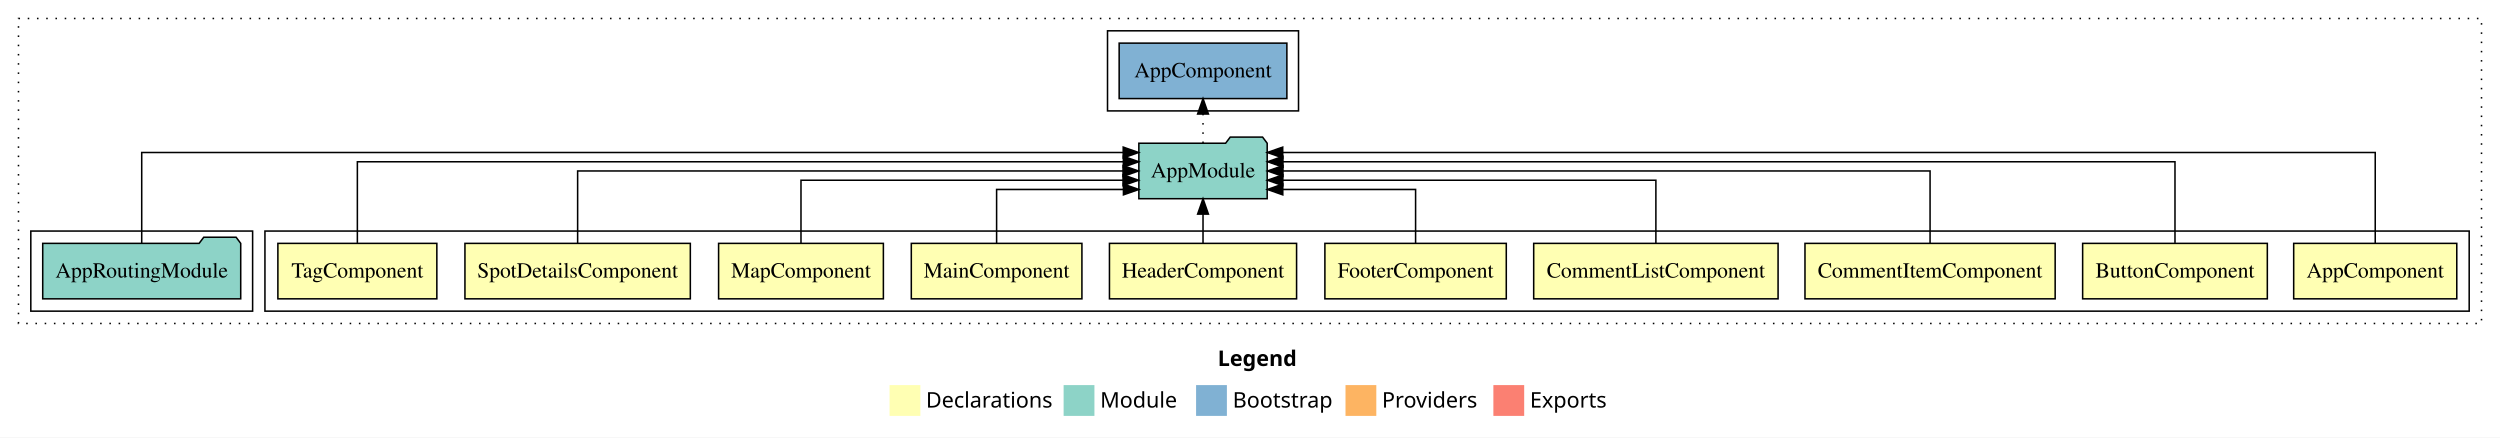
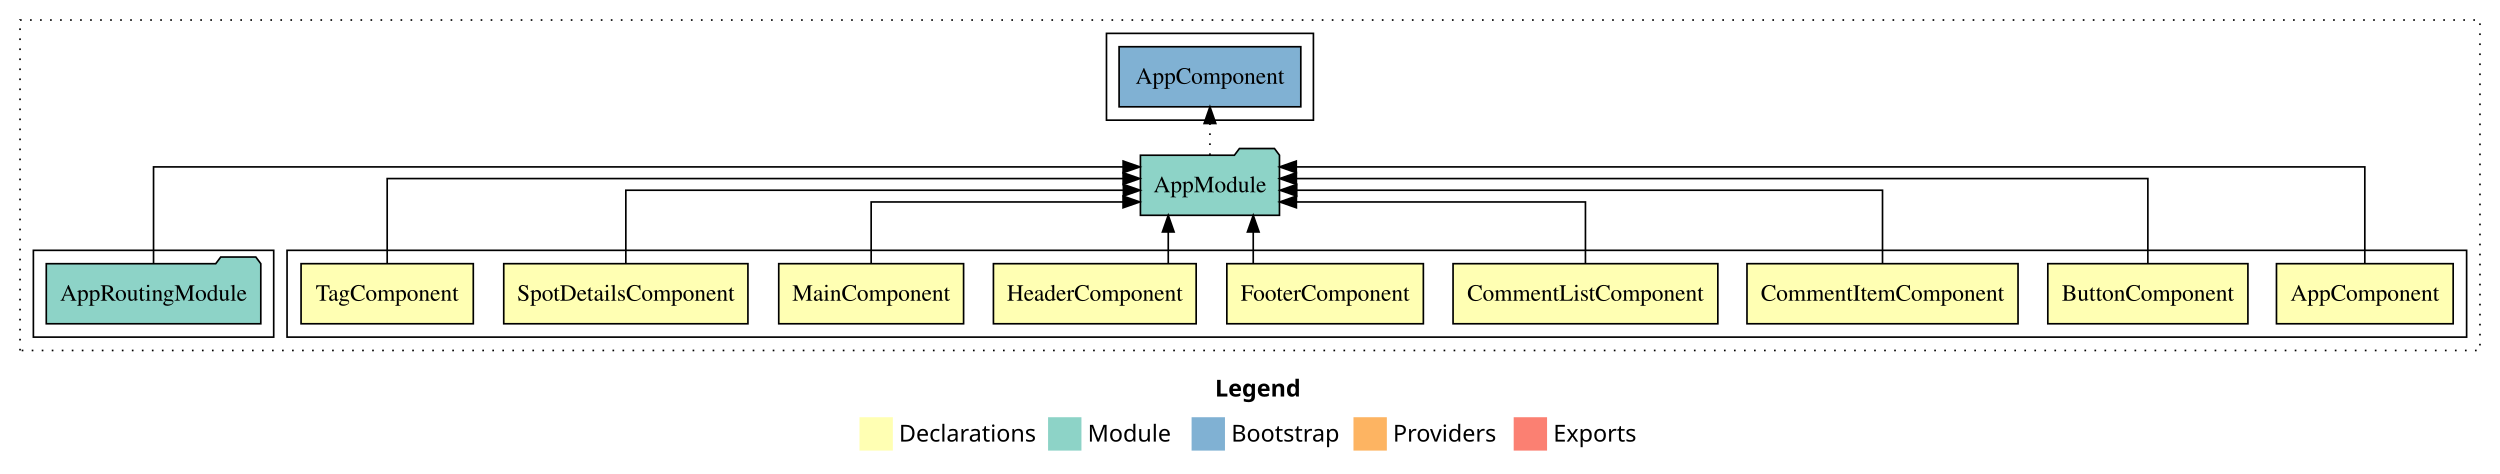
- <svg xmlns="http://www.w3.org/2000/svg" width="1623pt" height="284pt" viewBox="0.00 0.00 1623.00 284.00">
+ <svg xmlns="http://www.w3.org/2000/svg" width="1498pt" height="284pt" viewBox="0.00 0.00 1498.00 284.00">
  <g id="graph0" class="graph" transform="scale(1 1) rotate(0) translate(4 280)">
-     <polygon fill="white" stroke="transparent" points="-4,4 -4,-280 1619,-280 1619,4 -4,4" />
-     <text text-anchor="start" x="786.51" y="-42.4" font-family="Times-12" font-weight="bold" font-size="14.00">Legend</text>
-     <polygon fill="#ffffb3" stroke="transparent" points="573.5,-10 573.5,-30 593.5,-30 593.5,-10 573.5,-10" />
-     <text text-anchor="start" x="597.13" y="-15.4" font-family="Times-12" font-size="14.00">  Declarations</text>
-     <polygon fill="#8dd3c7" stroke="transparent" points="686.5,-10 686.5,-30 706.5,-30 706.5,-10 686.5,-10" />
-     <text text-anchor="start" x="710.23" y="-15.4" font-family="Times-12" font-size="14.00">  Module</text>
-     <polygon fill="#80b1d3" stroke="transparent" points="772.5,-10 772.5,-30 792.5,-30 792.5,-10 772.5,-10" />
-     <text text-anchor="start" x="796.28" y="-15.4" font-family="Times-12" font-size="14.00">  Bootstrap</text>
-     <polygon fill="#fdb462" stroke="transparent" points="869.5,-10 869.5,-30 889.5,-30 889.5,-10 869.5,-10" />
-     <text text-anchor="start" x="893.17" y="-15.4" font-family="Times-12" font-size="14.00">  Providers</text>
-     <polygon fill="#fb8072" stroke="transparent" points="965.5,-10 965.5,-30 985.5,-30 985.5,-10 965.5,-10" />
-     <text text-anchor="start" x="989.23" y="-15.4" font-family="Times-12" font-size="14.00">  Exports</text>
+     <polygon fill="white" stroke="transparent" points="-4,4 -4,-280 1494,-280 1494,4 -4,4" />
+     <text text-anchor="start" x="724.01" y="-42.4" font-family="Times-12" font-weight="bold" font-size="14.00">Legend</text>
+     <polygon fill="#ffffb3" stroke="transparent" points="511,-10 511,-30 531,-30 531,-10 511,-10" />
+     <text text-anchor="start" x="534.63" y="-15.4" font-family="Times-12" font-size="14.00">  Declarations</text>
+     <polygon fill="#8dd3c7" stroke="transparent" points="624,-10 624,-30 644,-30 644,-10 624,-10" />
+     <text text-anchor="start" x="647.73" y="-15.4" font-family="Times-12" font-size="14.00">  Module</text>
+     <polygon fill="#80b1d3" stroke="transparent" points="710,-10 710,-30 730,-30 730,-10 710,-10" />
+     <text text-anchor="start" x="733.78" y="-15.4" font-family="Times-12" font-size="14.00">  Bootstrap</text>
+     <polygon fill="#fdb462" stroke="transparent" points="807,-10 807,-30 827,-30 827,-10 807,-10" />
+     <text text-anchor="start" x="830.67" y="-15.4" font-family="Times-12" font-size="14.00">  Providers</text>
+     <polygon fill="#fb8072" stroke="transparent" points="903,-10 903,-30 923,-30 923,-10 903,-10" />
+     <text text-anchor="start" x="926.73" y="-15.4" font-family="Times-12" font-size="14.00">  Exports</text>
    <g id="clust1" class="cluster">
-       <polygon fill="none" stroke="black" stroke-dasharray="1,5" points="8,-70 8,-268 1607,-268 1607,-70 8,-70" />
+       <polygon fill="none" stroke="black" stroke-dasharray="1,5" points="8,-70 8,-268 1482,-268 1482,-70 8,-70" />
    </g>
    <g id="clust2" class="cluster">
-       <polygon fill="none" stroke="black" points="168,-78 168,-130 1599,-130 1599,-78 168,-78" />
+       <polygon fill="none" stroke="black" points="168,-78 168,-130 1474,-130 1474,-78 168,-78" />
    </g>
-     <g id="clust13" class="cluster">
+     <g id="clust12" class="cluster">
      <polygon fill="none" stroke="black" points="16,-78 16,-130 160,-130 160,-78 16,-78" />
    </g>
-     <g id="clust15" class="cluster">
-       <polygon fill="none" stroke="black" points="715,-208 715,-260 839,-260 839,-208 715,-208" />
+     <g id="clust14" class="cluster">
+       <polygon fill="none" stroke="black" points="659,-208 659,-260 783,-260 783,-208 659,-208" />
    </g>
    <g id="node1" class="node">
-       <polygon fill="#ffffb3" stroke="black" points="1590.94,-122 1485.06,-122 1485.06,-86 1590.94,-86 1590.94,-122" />
-       <text text-anchor="middle" x="1538" y="-99.8" font-family="Times,serif" font-size="14.00">AppComponent</text>
+       <polygon fill="#ffffb3" stroke="black" points="1465.94,-122 1360.06,-122 1360.06,-86 1465.94,-86 1465.94,-122" />
+       <text text-anchor="middle" x="1413" y="-99.8" font-family="Times,serif" font-size="14.00">AppComponent</text>
    </g>
-     <g id="node11" class="node">
-       <polygon fill="#8dd3c7" stroke="black" points="818.66,-187 815.66,-191 794.66,-191 791.66,-187 735.34,-187 735.34,-151 818.66,-151 818.66,-187" />
-       <text text-anchor="middle" x="777" y="-164.8" font-family="Times,serif" font-size="14.00">AppModule</text>
+     <g id="node10" class="node">
+       <polygon fill="#8dd3c7" stroke="black" points="762.66,-187 759.66,-191 738.66,-191 735.66,-187 679.34,-187 679.34,-151 762.66,-151 762.66,-187" />
+       <text text-anchor="middle" x="721" y="-164.8" font-family="Times,serif" font-size="14.00">AppModule</text>
    </g>
    <g id="edge1" class="edge">
-       <path fill="none" stroke="black" d="M1538,-122.25C1538,-145.02 1538,-181 1538,-181 1538,-181 828.73,-181 828.73,-181" />
-       <polygon fill="black" stroke="black" points="828.73,-177.5 818.73,-181 828.73,-184.5 828.73,-177.5" />
+       <path fill="none" stroke="black" d="M1413,-122.01C1413,-144.49 1413,-180 1413,-180 1413,-180 772.73,-180 772.73,-180" />
+       <polygon fill="black" stroke="black" points="772.73,-176.5 762.73,-180 772.73,-183.5 772.73,-176.5" />
    </g>
    <g id="node2" class="node">
-       <polygon fill="#ffffb3" stroke="black" points="1467.95,-122 1348.05,-122 1348.05,-86 1467.95,-86 1467.95,-122" />
-       <text text-anchor="middle" x="1408" y="-99.8" font-family="Times,serif" font-size="14.00">ButtonComponent</text>
+       <polygon fill="#ffffb3" stroke="black" points="1342.95,-122 1223.05,-122 1223.05,-86 1342.95,-86 1342.95,-122" />
+       <text text-anchor="middle" x="1283" y="-99.8" font-family="Times,serif" font-size="14.00">ButtonComponent</text>
    </g>
    <g id="edge2" class="edge">
-       <path fill="none" stroke="black" d="M1408,-122.28C1408,-143.32 1408,-175 1408,-175 1408,-175 828.89,-175 828.89,-175" />
-       <polygon fill="black" stroke="black" points="828.89,-171.5 818.89,-175 828.89,-178.5 828.89,-171.5" />
+       <path fill="none" stroke="black" d="M1283,-122.13C1283,-142.57 1283,-173 1283,-173 1283,-173 772.78,-173 772.78,-173" />
+       <polygon fill="black" stroke="black" points="772.78,-169.5 762.78,-173 772.78,-176.5 772.78,-169.5" />
    </g>
    <g id="node3" class="node">
-       <polygon fill="#ffffb3" stroke="black" points="1330.21,-122 1167.79,-122 1167.79,-86 1330.21,-86 1330.21,-122" />
-       <text text-anchor="middle" x="1249" y="-99.8" font-family="Times,serif" font-size="14.00">CommentItemComponent</text>
+       <polygon fill="#ffffb3" stroke="black" points="1205.21,-122 1042.79,-122 1042.79,-86 1205.21,-86 1205.21,-122" />
+       <text text-anchor="middle" x="1124" y="-99.8" font-family="Times,serif" font-size="14.00">CommentItemComponent</text>
    </g>
    <g id="edge3" class="edge">
-       <path fill="none" stroke="black" d="M1249,-122.11C1249,-141.34 1249,-169 1249,-169 1249,-169 828.89,-169 828.89,-169" />
-       <polygon fill="black" stroke="black" points="828.89,-165.5 818.89,-169 828.89,-172.5 828.89,-165.5" />
+       <path fill="none" stroke="black" d="M1124,-122.27C1124,-140.56 1124,-166 1124,-166 1124,-166 772.99,-166 772.99,-166" />
+       <polygon fill="black" stroke="black" points="772.99,-162.5 762.99,-166 772.99,-169.5 772.99,-162.5" />
    </g>
    <g id="node4" class="node">
-       <polygon fill="#ffffb3" stroke="black" points="1150.33,-122 991.67,-122 991.67,-86 1150.33,-86 1150.33,-122" />
-       <text text-anchor="middle" x="1071" y="-99.8" font-family="Times,serif" font-size="14.00">CommentListComponent</text>
+       <polygon fill="#ffffb3" stroke="black" points="1025.33,-122 866.67,-122 866.67,-86 1025.33,-86 1025.33,-122" />
+       <text text-anchor="middle" x="946" y="-99.8" font-family="Times,serif" font-size="14.00">CommentListComponent</text>
    </g>
    <g id="edge4" class="edge">
-       <path fill="none" stroke="black" d="M1071,-122.02C1071,-139.37 1071,-163 1071,-163 1071,-163 828.81,-163 828.81,-163" />
-       <polygon fill="black" stroke="black" points="828.81,-159.5 818.81,-163 828.81,-166.5 828.81,-159.5" />
+       <path fill="none" stroke="black" d="M946,-122.01C946,-138.05 946,-159 946,-159 946,-159 772.79,-159 772.79,-159" />
+       <polygon fill="black" stroke="black" points="772.79,-155.5 762.79,-159 772.79,-162.5 772.79,-155.5" />
    </g>
    <g id="node5" class="node">
-       <polygon fill="#ffffb3" stroke="black" points="973.88,-122 856.12,-122 856.12,-86 973.88,-86 973.88,-122" />
-       <text text-anchor="middle" x="915" y="-99.8" font-family="Times,serif" font-size="14.00">FooterComponent</text>
+       <polygon fill="#ffffb3" stroke="black" points="848.88,-122 731.12,-122 731.12,-86 848.88,-86 848.88,-122" />
+       <text text-anchor="middle" x="790" y="-99.8" font-family="Times,serif" font-size="14.00">FooterComponent</text>
    </g>
    <g id="edge5" class="edge">
-       <path fill="none" stroke="black" d="M915,-122.24C915,-137.57 915,-157 915,-157 915,-157 828.78,-157 828.78,-157" />
-       <polygon fill="black" stroke="black" points="828.78,-153.5 818.78,-157 828.78,-160.5 828.78,-153.5" />
+       <path fill="none" stroke="black" d="M746.94,-122.11C746.94,-122.11 746.94,-140.99 746.94,-140.99" />
+       <polygon fill="black" stroke="black" points="743.44,-140.99 746.94,-150.99 750.44,-140.99 743.44,-140.99" />
    </g>
    <g id="node6" class="node">
-       <polygon fill="#ffffb3" stroke="black" points="837.74,-122 716.26,-122 716.26,-86 837.74,-86 837.74,-122" />
-       <text text-anchor="middle" x="777" y="-99.8" font-family="Times,serif" font-size="14.00">HeaderComponent</text>
+       <polygon fill="#ffffb3" stroke="black" points="712.74,-122 591.26,-122 591.26,-86 712.74,-86 712.74,-122" />
+       <text text-anchor="middle" x="652" y="-99.8" font-family="Times,serif" font-size="14.00">HeaderComponent</text>
    </g>
    <g id="edge6" class="edge">
-       <path fill="none" stroke="black" d="M777,-122.11C777,-122.11 777,-140.99 777,-140.99" />
-       <polygon fill="black" stroke="black" points="773.5,-140.99 777,-150.99 780.5,-140.99 773.5,-140.99" />
+       <path fill="none" stroke="black" d="M696.02,-122.11C696.02,-122.11 696.02,-140.99 696.02,-140.99" />
+       <polygon fill="black" stroke="black" points="692.52,-140.99 696.02,-150.99 699.52,-140.99 692.52,-140.99" />
    </g>
    <g id="node7" class="node">
-       <polygon fill="#ffffb3" stroke="black" points="698.38,-122 587.62,-122 587.62,-86 698.38,-86 698.38,-122" />
-       <text text-anchor="middle" x="643" y="-99.8" font-family="Times,serif" font-size="14.00">MainComponent</text>
+       <polygon fill="#ffffb3" stroke="black" points="573.38,-122 462.62,-122 462.62,-86 573.38,-86 573.38,-122" />
+       <text text-anchor="middle" x="518" y="-99.8" font-family="Times,serif" font-size="14.00">MainComponent</text>
    </g>
    <g id="edge7" class="edge">
-       <path fill="none" stroke="black" d="M643,-122.24C643,-137.57 643,-157 643,-157 643,-157 725.34,-157 725.34,-157" />
-       <polygon fill="black" stroke="black" points="725.34,-160.5 735.34,-157 725.34,-153.5 725.34,-160.5" />
+       <path fill="none" stroke="black" d="M518,-122.01C518,-138.05 518,-159 518,-159 518,-159 668.94,-159 668.94,-159" />
+       <polygon fill="black" stroke="black" points="668.94,-162.5 678.94,-159 668.94,-155.5 668.94,-162.5" />
    </g>
    <g id="node8" class="node">
-       <polygon fill="#ffffb3" stroke="black" points="569.49,-122 462.51,-122 462.51,-86 569.49,-86 569.49,-122" />
-       <text text-anchor="middle" x="516" y="-99.8" font-family="Times,serif" font-size="14.00">MapComponent</text>
-     </g>
-     <g id="edge8" class="edge">
-       <path fill="none" stroke="black" d="M516,-122.02C516,-139.37 516,-163 516,-163 516,-163 725.07,-163 725.07,-163" />
-       <polygon fill="black" stroke="black" points="725.07,-166.5 735.07,-163 725.07,-159.5 725.07,-166.5" />
-     </g>
-     <g id="node9" class="node">
      <polygon fill="#ffffb3" stroke="black" points="444.16,-122 297.84,-122 297.84,-86 444.16,-86 444.16,-122" />
      <text text-anchor="middle" x="371" y="-99.8" font-family="Times,serif" font-size="14.00">SpotDetailsComponent</text>
    </g>
-     <g id="edge9" class="edge">
-       <path fill="none" stroke="black" d="M371,-122.11C371,-141.34 371,-169 371,-169 371,-169 725.08,-169 725.08,-169" />
-       <polygon fill="black" stroke="black" points="725.08,-172.5 735.08,-169 725.08,-165.5 725.08,-172.5" />
+     <g id="edge8" class="edge">
+       <path fill="none" stroke="black" d="M371,-122.27C371,-140.56 371,-166 371,-166 371,-166 669.13,-166 669.13,-166" />
+       <polygon fill="black" stroke="black" points="669.13,-169.5 679.13,-166 669.13,-162.5 669.13,-169.5" />
    </g>
-     <g id="node10" class="node">
+     <g id="node9" class="node">
      <polygon fill="#ffffb3" stroke="black" points="279.6,-122 176.4,-122 176.4,-86 279.6,-86 279.6,-122" />
      <text text-anchor="middle" x="228" y="-99.8" font-family="Times,serif" font-size="14.00">TagComponent</text>
    </g>
-     <g id="edge10" class="edge">
-       <path fill="none" stroke="black" d="M228,-122.28C228,-143.32 228,-175 228,-175 228,-175 725.29,-175 725.29,-175" />
-       <polygon fill="black" stroke="black" points="725.29,-178.5 735.29,-175 725.29,-171.5 725.29,-178.5" />
-     </g>
-     <g id="node13" class="node">
-       <polygon fill="#80b1d3" stroke="black" points="831.44,-252 722.56,-252 722.56,-216 831.44,-216 831.44,-252" />
-       <text text-anchor="middle" x="777" y="-229.8" font-family="Times,serif" font-size="14.00">AppComponent </text>
-     </g>
-     <g id="edge12" class="edge">
-       <path fill="none" stroke="black" stroke-dasharray="1,5" d="M777,-187.11C777,-187.11 777,-205.99 777,-205.99" />
-       <polygon fill="black" stroke="black" points="773.5,-205.99 777,-215.99 780.5,-205.99 773.5,-205.99" />
+     <g id="edge9" class="edge">
+       <path fill="none" stroke="black" d="M228,-122.13C228,-142.57 228,-173 228,-173 228,-173 668.97,-173 668.97,-173" />
+       <polygon fill="black" stroke="black" points="668.97,-176.5 678.97,-173 668.97,-169.5 668.97,-176.5" />
    </g>
    <g id="node12" class="node">
+       <polygon fill="#80b1d3" stroke="black" points="775.44,-252 666.56,-252 666.56,-216 775.44,-216 775.44,-252" />
+       <text text-anchor="middle" x="721" y="-229.8" font-family="Times,serif" font-size="14.00">AppComponent </text>
+     </g>
+     <g id="edge11" class="edge">
+       <path fill="none" stroke="black" stroke-dasharray="1,5" d="M721,-187.11C721,-187.11 721,-205.99 721,-205.99" />
+       <polygon fill="black" stroke="black" points="717.5,-205.99 721,-215.99 724.5,-205.99 717.5,-205.99" />
+     </g>
+     <g id="node11" class="node">
      <polygon fill="#8dd3c7" stroke="black" points="152.27,-122 149.27,-126 128.27,-126 125.27,-122 23.73,-122 23.73,-86 152.27,-86 152.27,-122" />
      <text text-anchor="middle" x="88" y="-99.8" font-family="Times,serif" font-size="14.00">AppRoutingModule</text>
    </g>
-     <g id="edge11" class="edge">
-       <path fill="none" stroke="black" d="M88,-122.25C88,-145.02 88,-181 88,-181 88,-181 725.19,-181 725.19,-181" />
-       <polygon fill="black" stroke="black" points="725.19,-184.5 735.19,-181 725.19,-177.5 725.19,-184.5" />
+     <g id="edge10" class="edge">
+       <path fill="none" stroke="black" d="M88,-122.01C88,-144.49 88,-180 88,-180 88,-180 668.98,-180 668.98,-180" />
+       <polygon fill="black" stroke="black" points="668.98,-183.5 678.98,-180 668.98,-176.5 668.98,-183.5" />
    </g>
  </g>
</svg>
